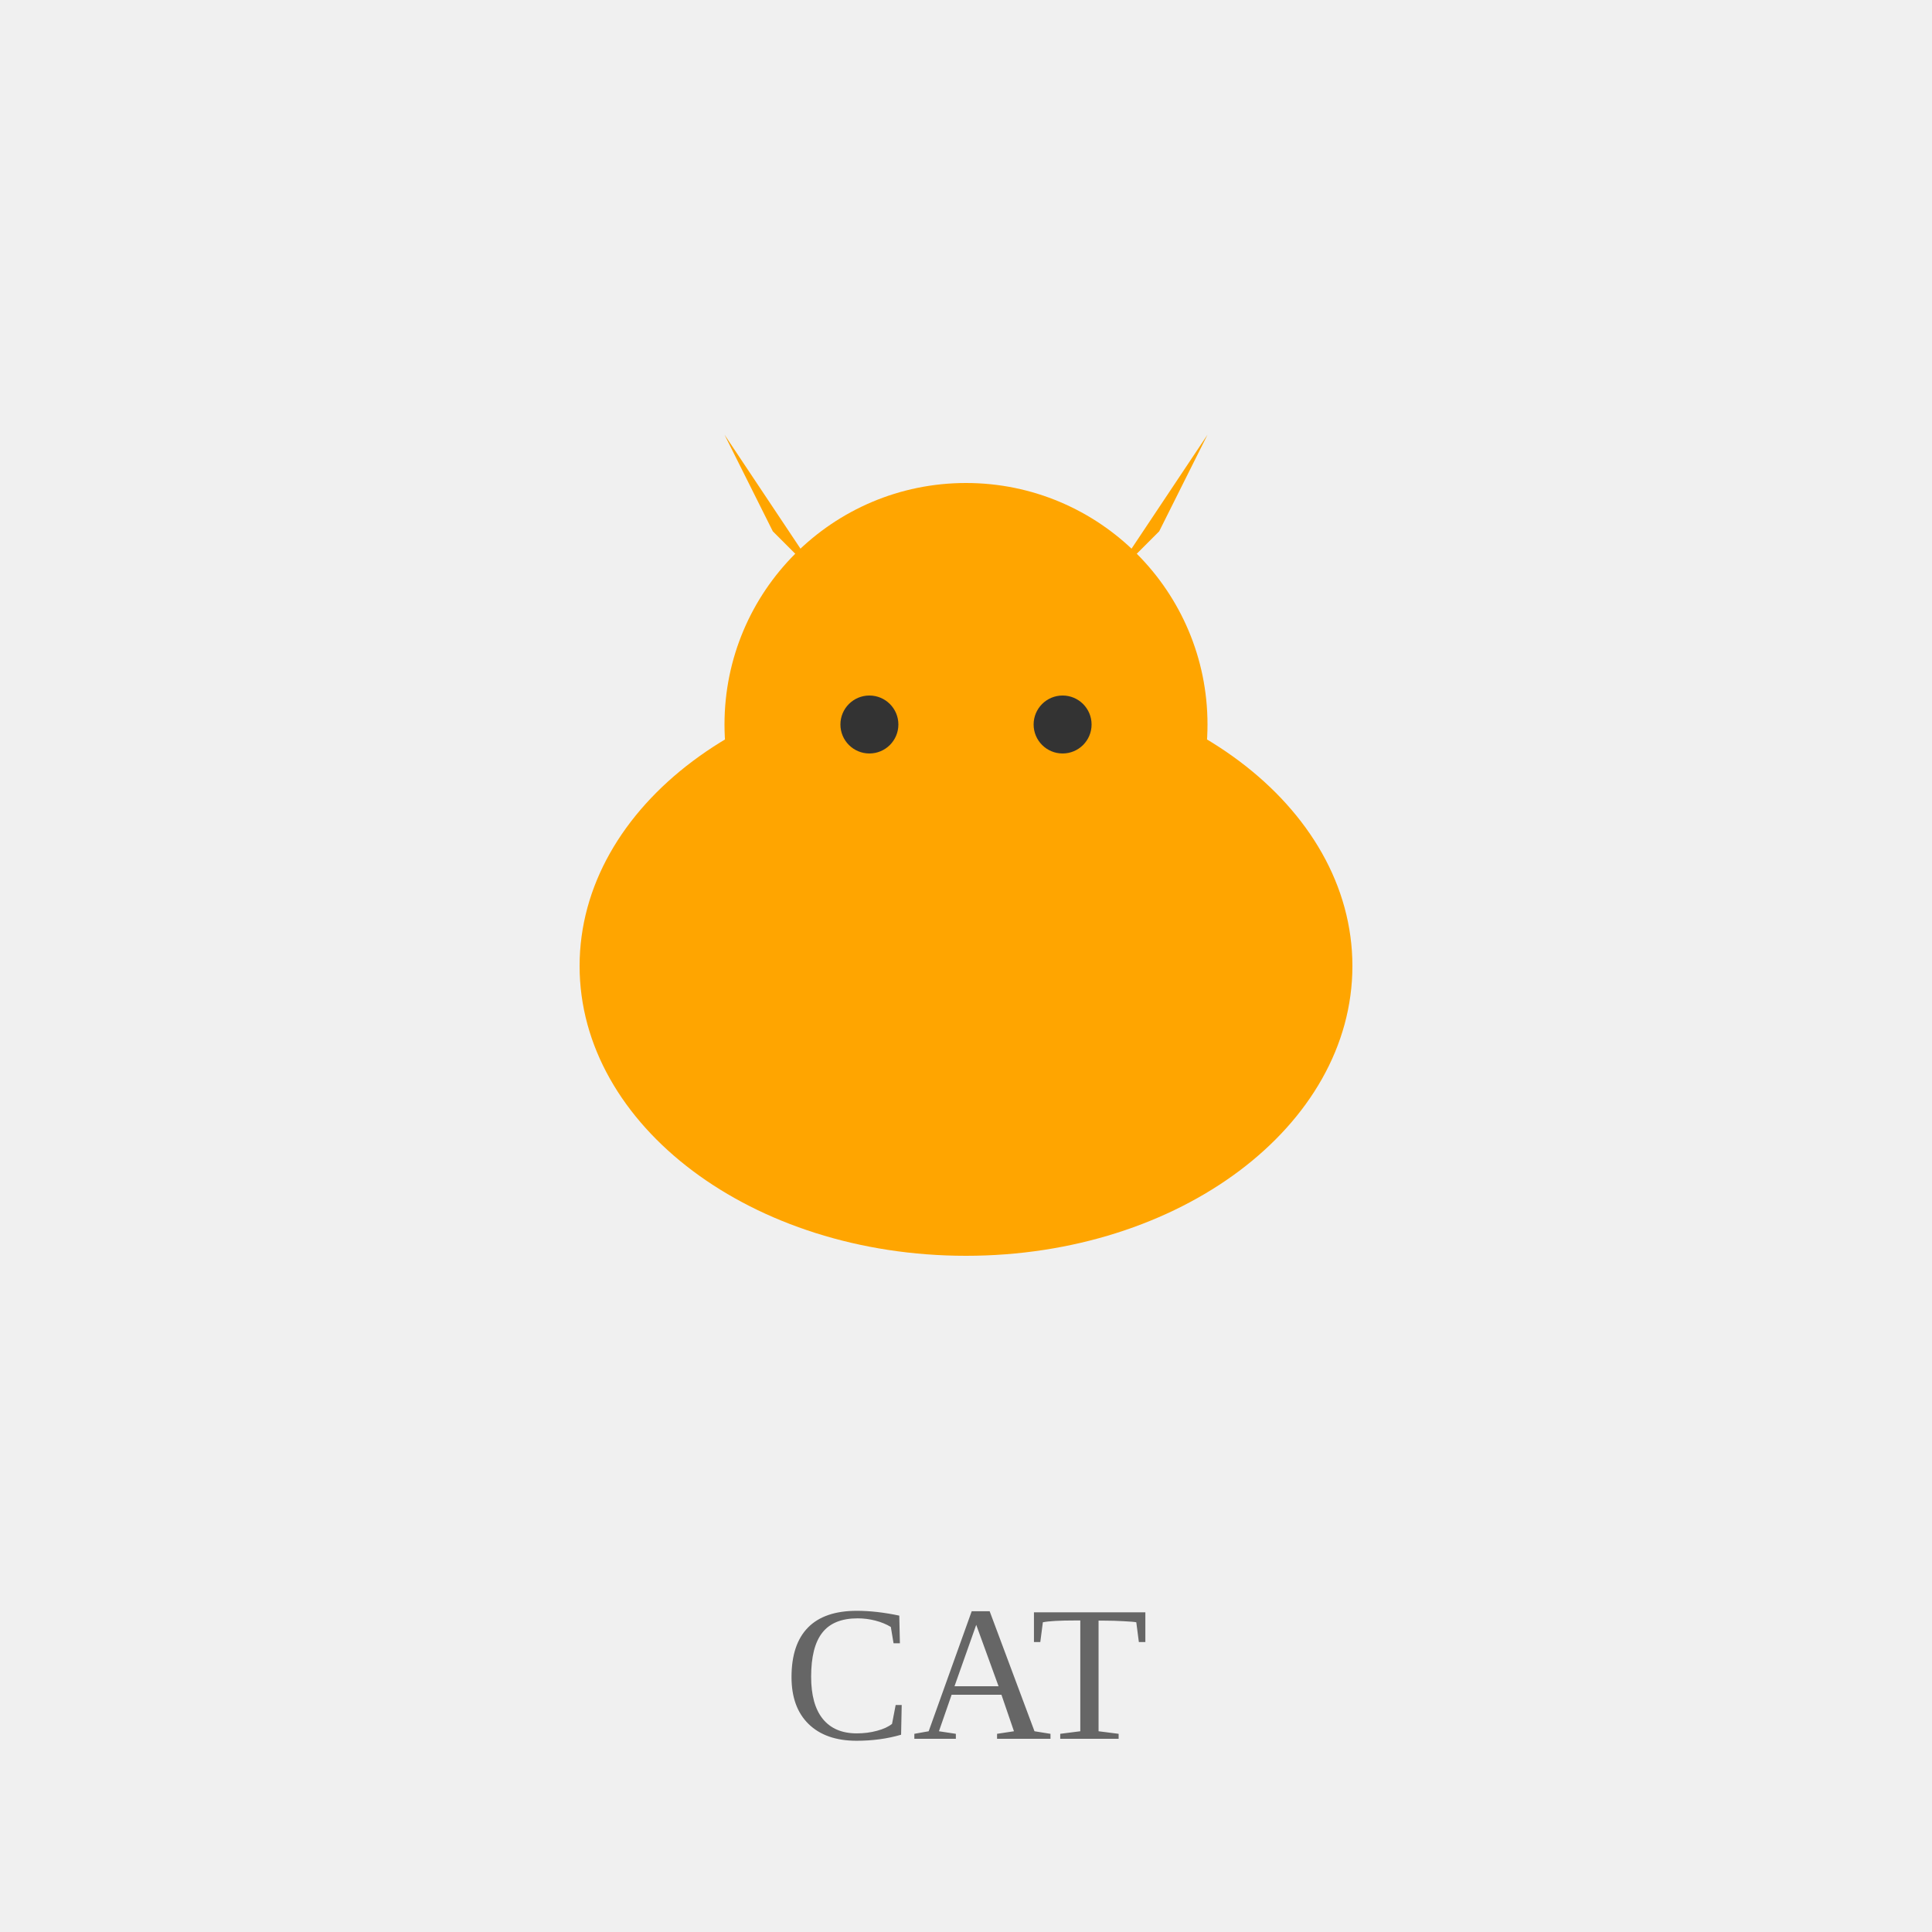
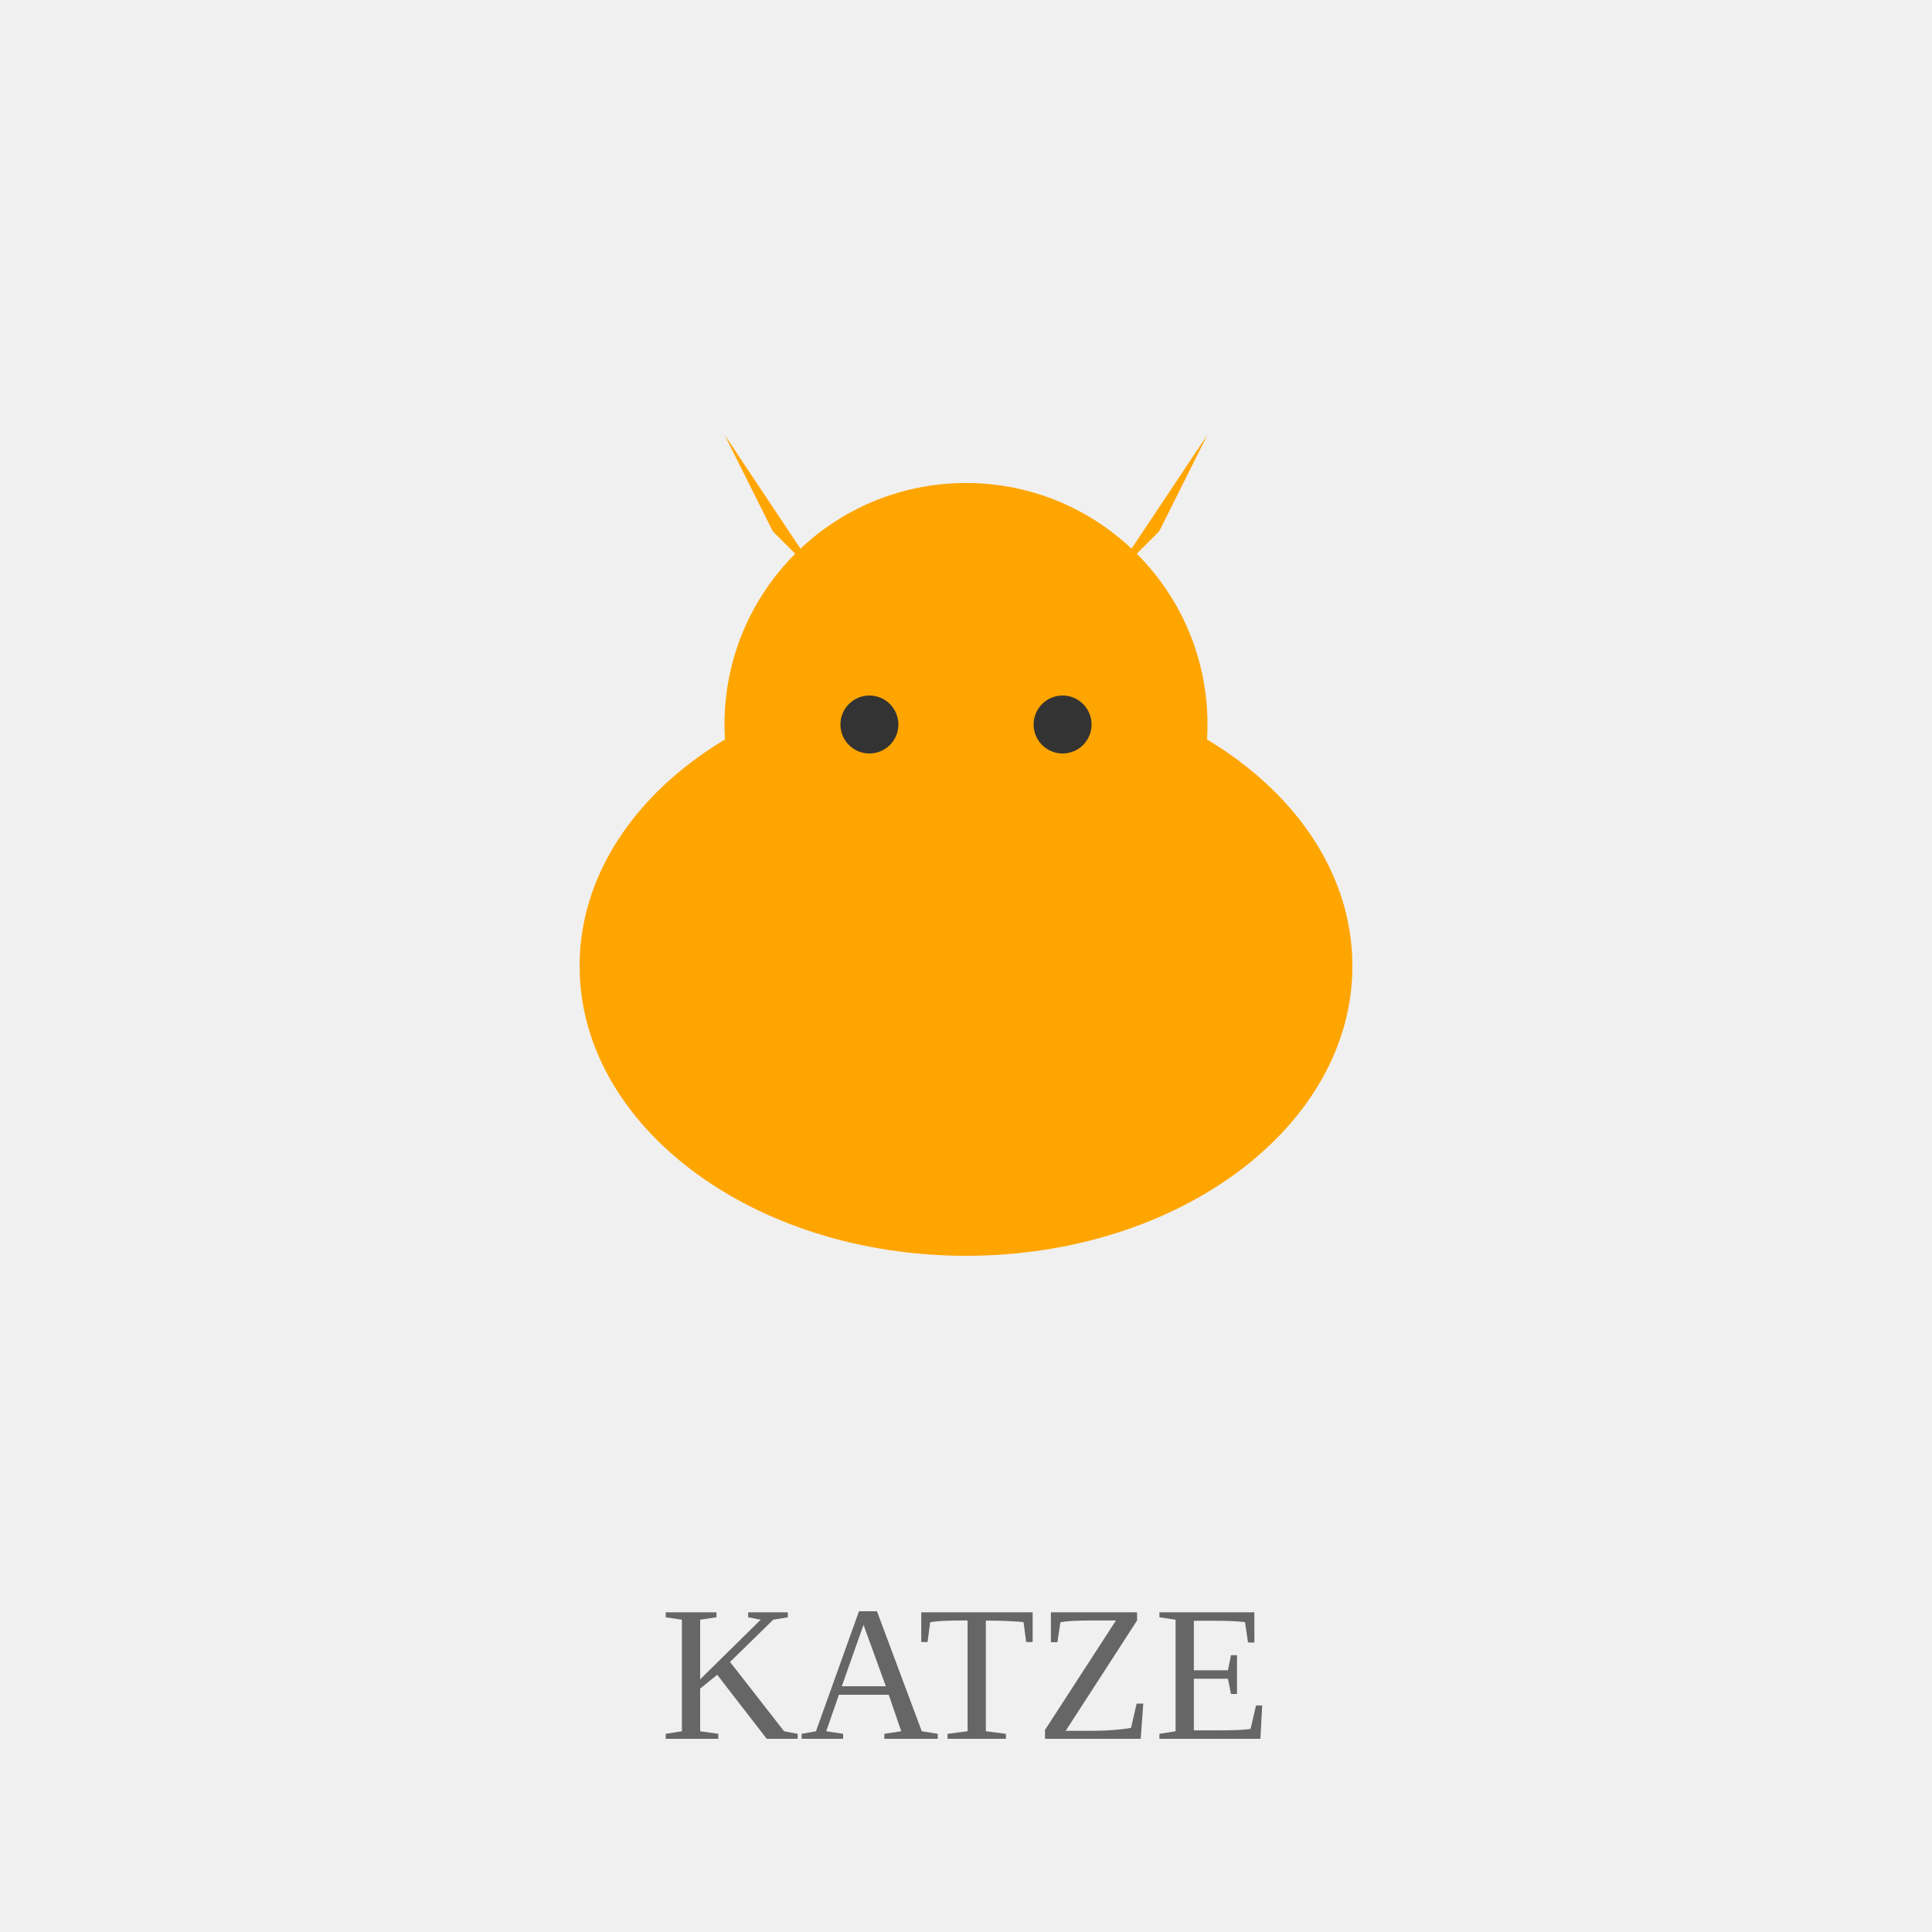
<svg xmlns="http://www.w3.org/2000/svg" viewBox="0 0 200 200">
  <rect width="200" height="200" fill="#f0f0f0" />
  <g transform="translate(100,100)">
    <ellipse cx="0" cy="0" rx="40" ry="30" fill="#FFA500" />
    <circle cx="0" cy="-25" r="25" fill="#FFA500" />
    <polygon points="-20,-45 -25,-55 -15,-40" fill="#FFA500" />
    <polygon points="20,-45 25,-55 15,-40" fill="#FFA500" />
    <circle cx="-10" cy="-25" r="3" fill="#333" />
    <circle cx="10" cy="-25" r="3" fill="#333" />
  </g>
-   <text x="100" y="180" text-anchor="middle" font-size="20" fill="#666">CAT</text>
+   <text x="100" y="180" text-anchor="middle" font-size="20" fill="#666">KATZE</text>
</svg>
